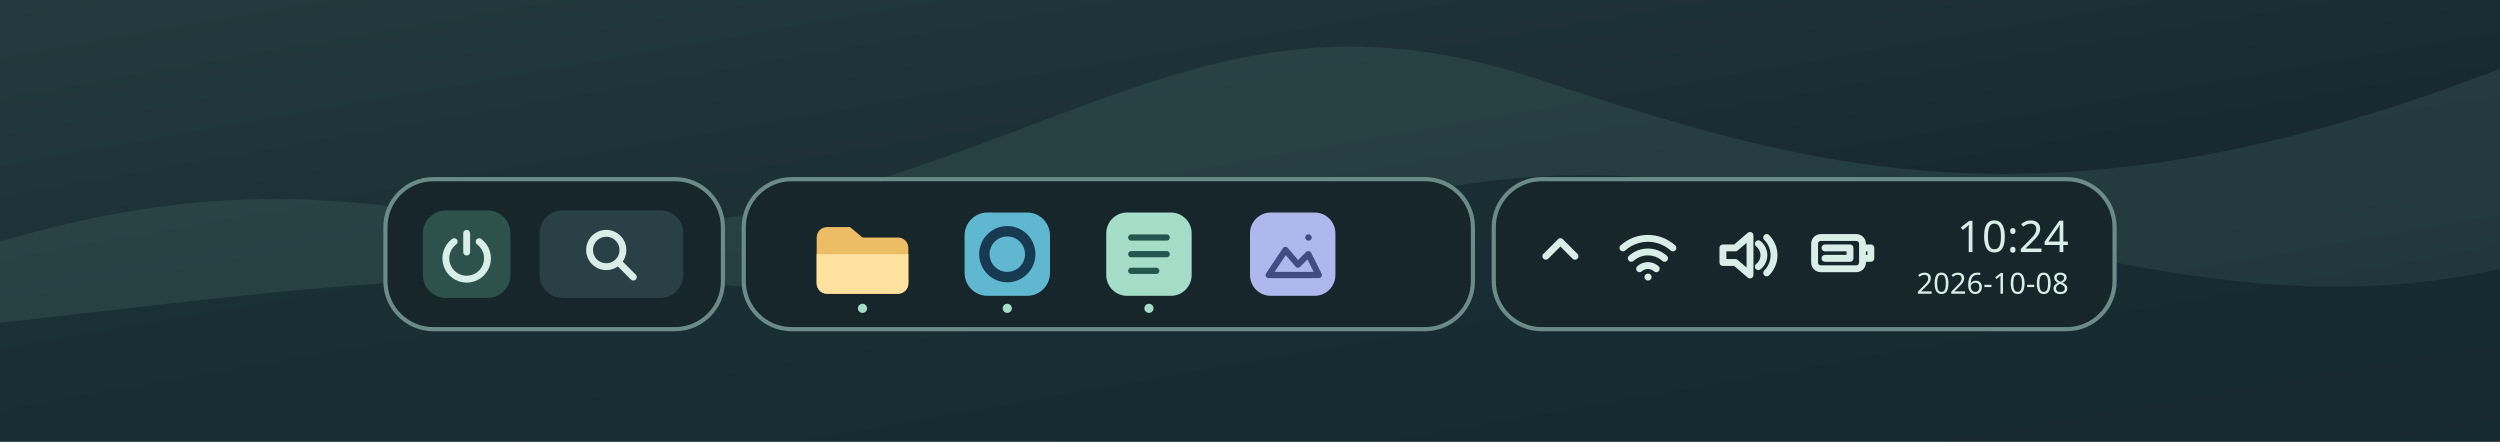
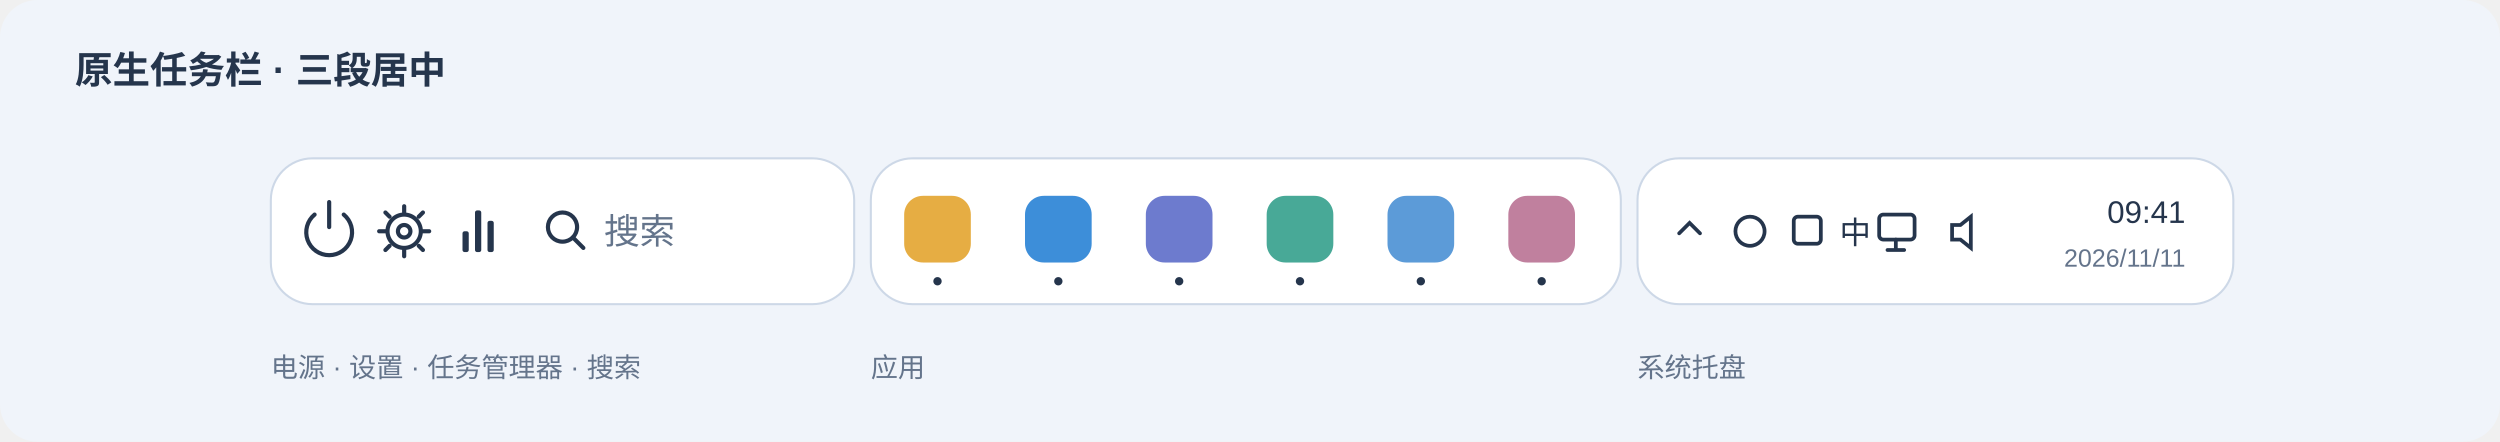
- <svg xmlns="http://www.w3.org/2000/svg" width="1200" height="212" viewBox="0 0 1200 212">
-   <defs>
-     <linearGradient id="desktop" x2="1" y2="1">
-       <stop stop-color="#233b3e" />
-       <stop offset="1" stop-color="#101e28" />
-     </linearGradient>
-   </defs>
-   <rect width="1200" height="212" fill="url(#desktop)" />
-   <path fill="#4d746c" opacity=".24" d="M0 116C180 63 234 134 376 99c149-37 220-107 359-62 129 42 245 81 465-4v179H0Z" />
-   <path fill="#0e2129" opacity=".56" d="M0 155c166-19 242-30 392-14 211 22 225-71 410-55 143 12 261 74 398 43v83H0Z" />
-   <g fill="#17262b" stroke="#6a8b87" stroke-width="2">
-     <rect x="185" y="86" width="162" height="72" rx="23" />
-     <rect x="357" y="86" width="350" height="72" rx="23" />
-     <rect x="717" y="86" width="298" height="72" rx="23" />
-   </g>
-   <rect x="203" y="101" width="42" height="42" rx="11" fill="#2d514b" />
-   <rect x="259" y="101" width="69" height="42" rx="11" fill="#284046" />
-   <g fill="none" stroke="#d8eee7" stroke-width="3.3" stroke-linecap="round" stroke-linejoin="round">
-     <path d="M224 112v9m-6-5a10 10 0 1 0 12 0" />
-     <circle cx="291" cy="120" r="8" />
-     <path d="m297 126 7 7" />
-     <path d="m742 123 7-7 7 7" />
-     <path d="M779 119a18 18 0 0 1 24 0m-20 5a12 12 0 0 1 16 0m-12 5a6 6 0 0 1 8 0m-4 4h.1" />
-     <path d="M827 119h6l7-6v19l-7-6h-6zm17-2a7 7 0 0 1 0 11m4-14a12 12 0 0 1 0 17" />
-     <rect x="871" y="114" width="23" height="15" rx="3" />
-     <path d="M895 119h3v5h-3m-19-5h12v5h-12" />
-   </g>
-   <path fill="#edbd66" d="M392 114a5 5 0 0 1 5-5h11l6 5h17a5 5 0 0 1 5 5v17a5 5 0 0 1-5 5h-34a5 5 0 0 1-5-5Z" />
-   <path fill="#ffe29f" d="M392 122h44v14a5 5 0 0 1-5 5h-34a5 5 0 0 1-5-5Z" />
-   <rect x="463" y="102" width="41" height="40" rx="11" fill="#60b8d0" />
-   <path fill="#173a52" d="M497 122a13.5 13.5 0 1 1-13.5-13.5A13.5 13.5 0 0 1 497 122Zm-22 0a8.5 8.5 0 1 0 8.5-8.5A8.5 8.5 0 0 0 475 122Z" />
-   <rect x="531" y="102" width="41" height="40" rx="10" fill="#a6ddc8" />
-   <path d="M543 114h17m-17 8h17m-17 8h12" stroke="#23574d" stroke-width="3" stroke-linecap="round" />
-   <rect x="600" y="102" width="41" height="40" rx="10" fill="#afb8ed" />
-   <path d="m609 132 8-12 6 7 5-5 5 10Zm19-18h.1" fill="none" stroke="#424c83" stroke-width="3" stroke-linecap="round" stroke-linejoin="round" />
-   <g fill="#a6ddc8">
-     <circle cx="414" cy="148" r="2.2" />
-     <circle cx="483.5" cy="148" r="2.2" />
-     <circle cx="551.5" cy="148" r="2.2" />
-   </g>
-   <g fill="#d8eee7" font-family="Segoe UI, sans-serif" text-anchor="end">
-     <text x="993" y="121" font-size="21">10:24</text>
-     <text x="993" y="141" font-size="14">2026-10-08</text>
+ <svg xmlns="http://www.w3.org/2000/svg" width="1200" height="212" viewBox="0 0 1200 212" role="img" aria-label="原生任务栏 · 三段居中">
+   <rect width="1200" height="212" rx="18" fill="#f0f4fa" />
+   <g font-family="Segoe UI,Microsoft YaHei UI,Arial,sans-serif" fill="#25354c">
+     <text x="36" y="40" font-size="18" font-weight="600">原生任务栏 · 三段居中</text>
+     <rect x="130" y="76" width="280" height="70" rx="20" fill="#ffffff" stroke="#cdd8e7" />
+     <rect x="418" y="76" width="360" height="70" rx="20" fill="#ffffff" stroke="#cdd8e7" />
+     <rect x="786" y="76" width="286" height="70" rx="20" fill="#ffffff" stroke="#cdd8e7" />
+     <g stroke="#25354c" stroke-width="2" fill="none" stroke-linecap="round" stroke-linejoin="round">
+       <path d="M151 103a11 11 0 1 0 14 0M158 97v12" />
+       <circle cx="194" cy="111" r="8" />
+       <circle cx="194" cy="111" r="3" />
+       <path d="M194 99v3m0 18v3m-12-12h3m18 0h3m-21-9 2 2m14 14 2 2m-18 0 2-2m14-14 2-2" />
+       <circle cx="270" cy="109" r="7" />
+       <path d="m275 114 5 5" />
+     </g>
+     <g fill="#25354c">
+       <rect x="222" y="111" width="3" height="10" rx="1" />
+       <rect x="228" y="101" width="3" height="20" rx="1" />
+       <rect x="234" y="106" width="3" height="15" rx="1" />
+     </g>
+     <text x="290" y="117" font-size="17" fill="#64748b">搜索</text>
+     <rect x="434" y="94" width="32" height="32" rx="9" fill="#e6ad43" />
+     <circle cx="450" cy="135" r="2" fill="#25354c" />
+     <rect x="492" y="94" width="32" height="32" rx="9" fill="#3d8ed9" />
+     <circle cx="508" cy="135" r="2" fill="#25354c" />
+     <rect x="550" y="94" width="32" height="32" rx="9" fill="#6d7bce" />
+     <circle cx="566" cy="135" r="2" fill="#25354c" />
+     <rect x="608" y="94" width="32" height="32" rx="9" fill="#48a997" />
+     <circle cx="624" cy="135" r="2" fill="#25354c" />
+     <rect x="666" y="94" width="32" height="32" rx="9" fill="#5c9bd8" />
+     <circle cx="682" cy="135" r="2" fill="#25354c" />
+     <rect x="724" y="94" width="32" height="32" rx="9" fill="#c0809e" />
+     <circle cx="740" cy="135" r="2" fill="#25354c" />
+     <g stroke="#25354c" stroke-width="1.8" fill="none" stroke-linecap="round">
+       <path d="m806 112 5-5 5 5" />
+       <circle cx="840" cy="111" r="7" />
+       <rect x="861" y="104" width="13" height="13" rx="2" />
+       <rect x="902" y="103" width="17" height="12" rx="2" />
+       <path d="M910 115v5m-4 0h8m23-12h4l5-4v15l-5-4h-4Z" />
+     </g>
+     <text x="883" y="117" font-size="15">中</text>
+     <text x="1049" y="107" text-anchor="end" font-size="15">09:41</text>
+     <text x="1049" y="128" text-anchor="end" font-size="12" fill="#64748b">2026/11/11</text>
+     <g fill="#64748b" font-size="13">
+       <text x="130" y="181">电源 · 设置 · 任务管理器 · 搜索</text>
+       <text x="418" y="181">应用</text>
+       <text x="786" y="181">系统托盘</text>
+     </g>
  </g>
</svg>
